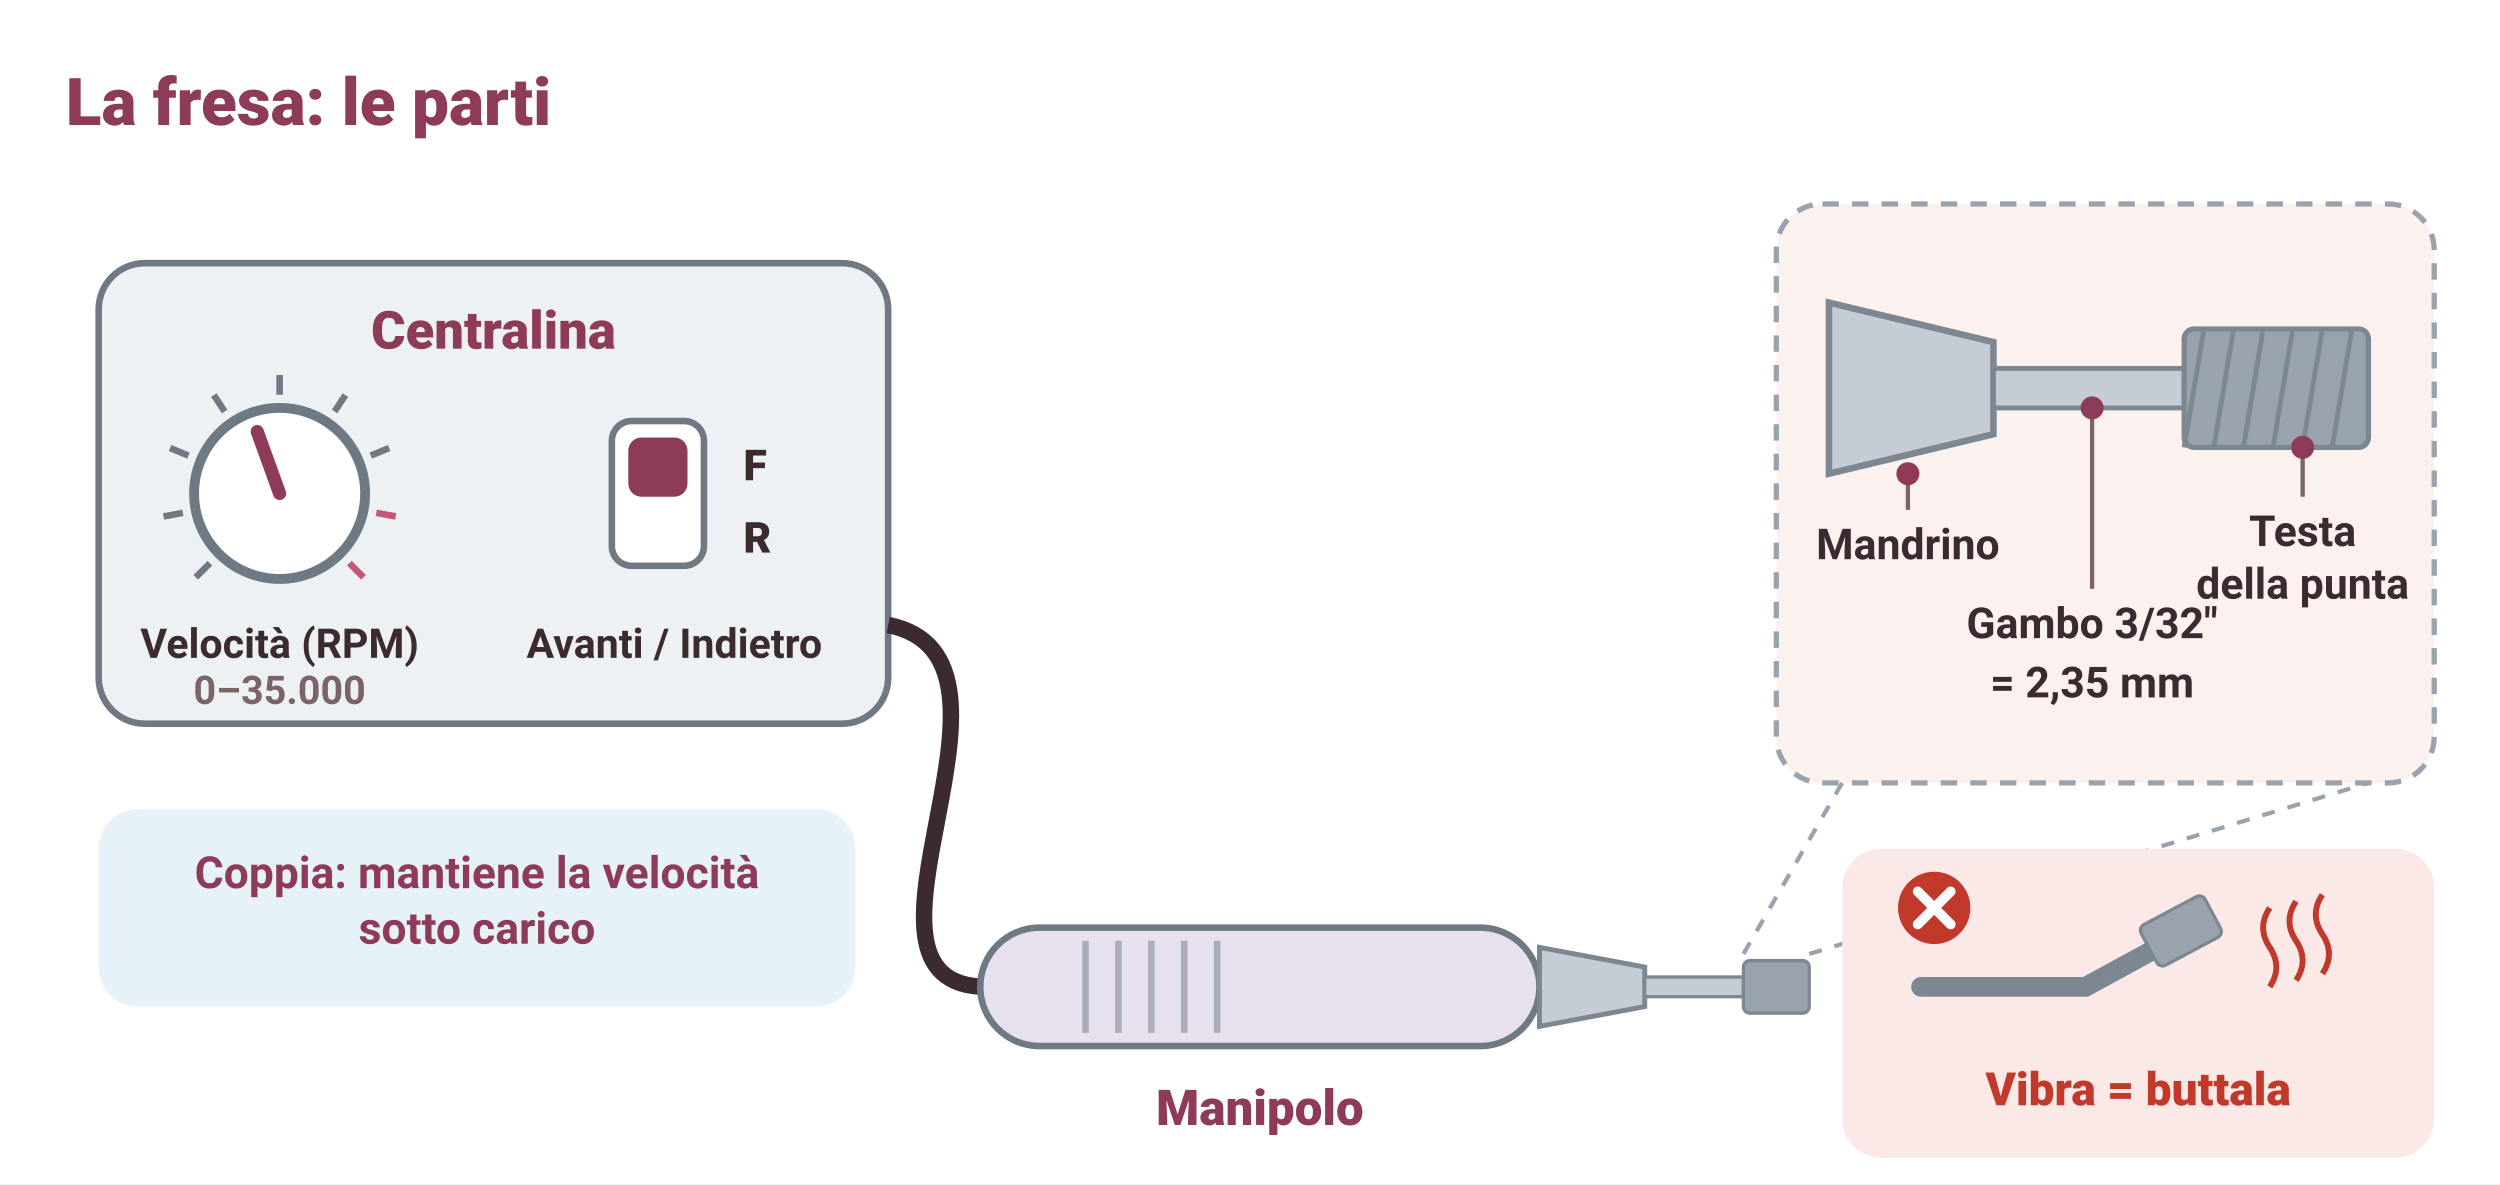
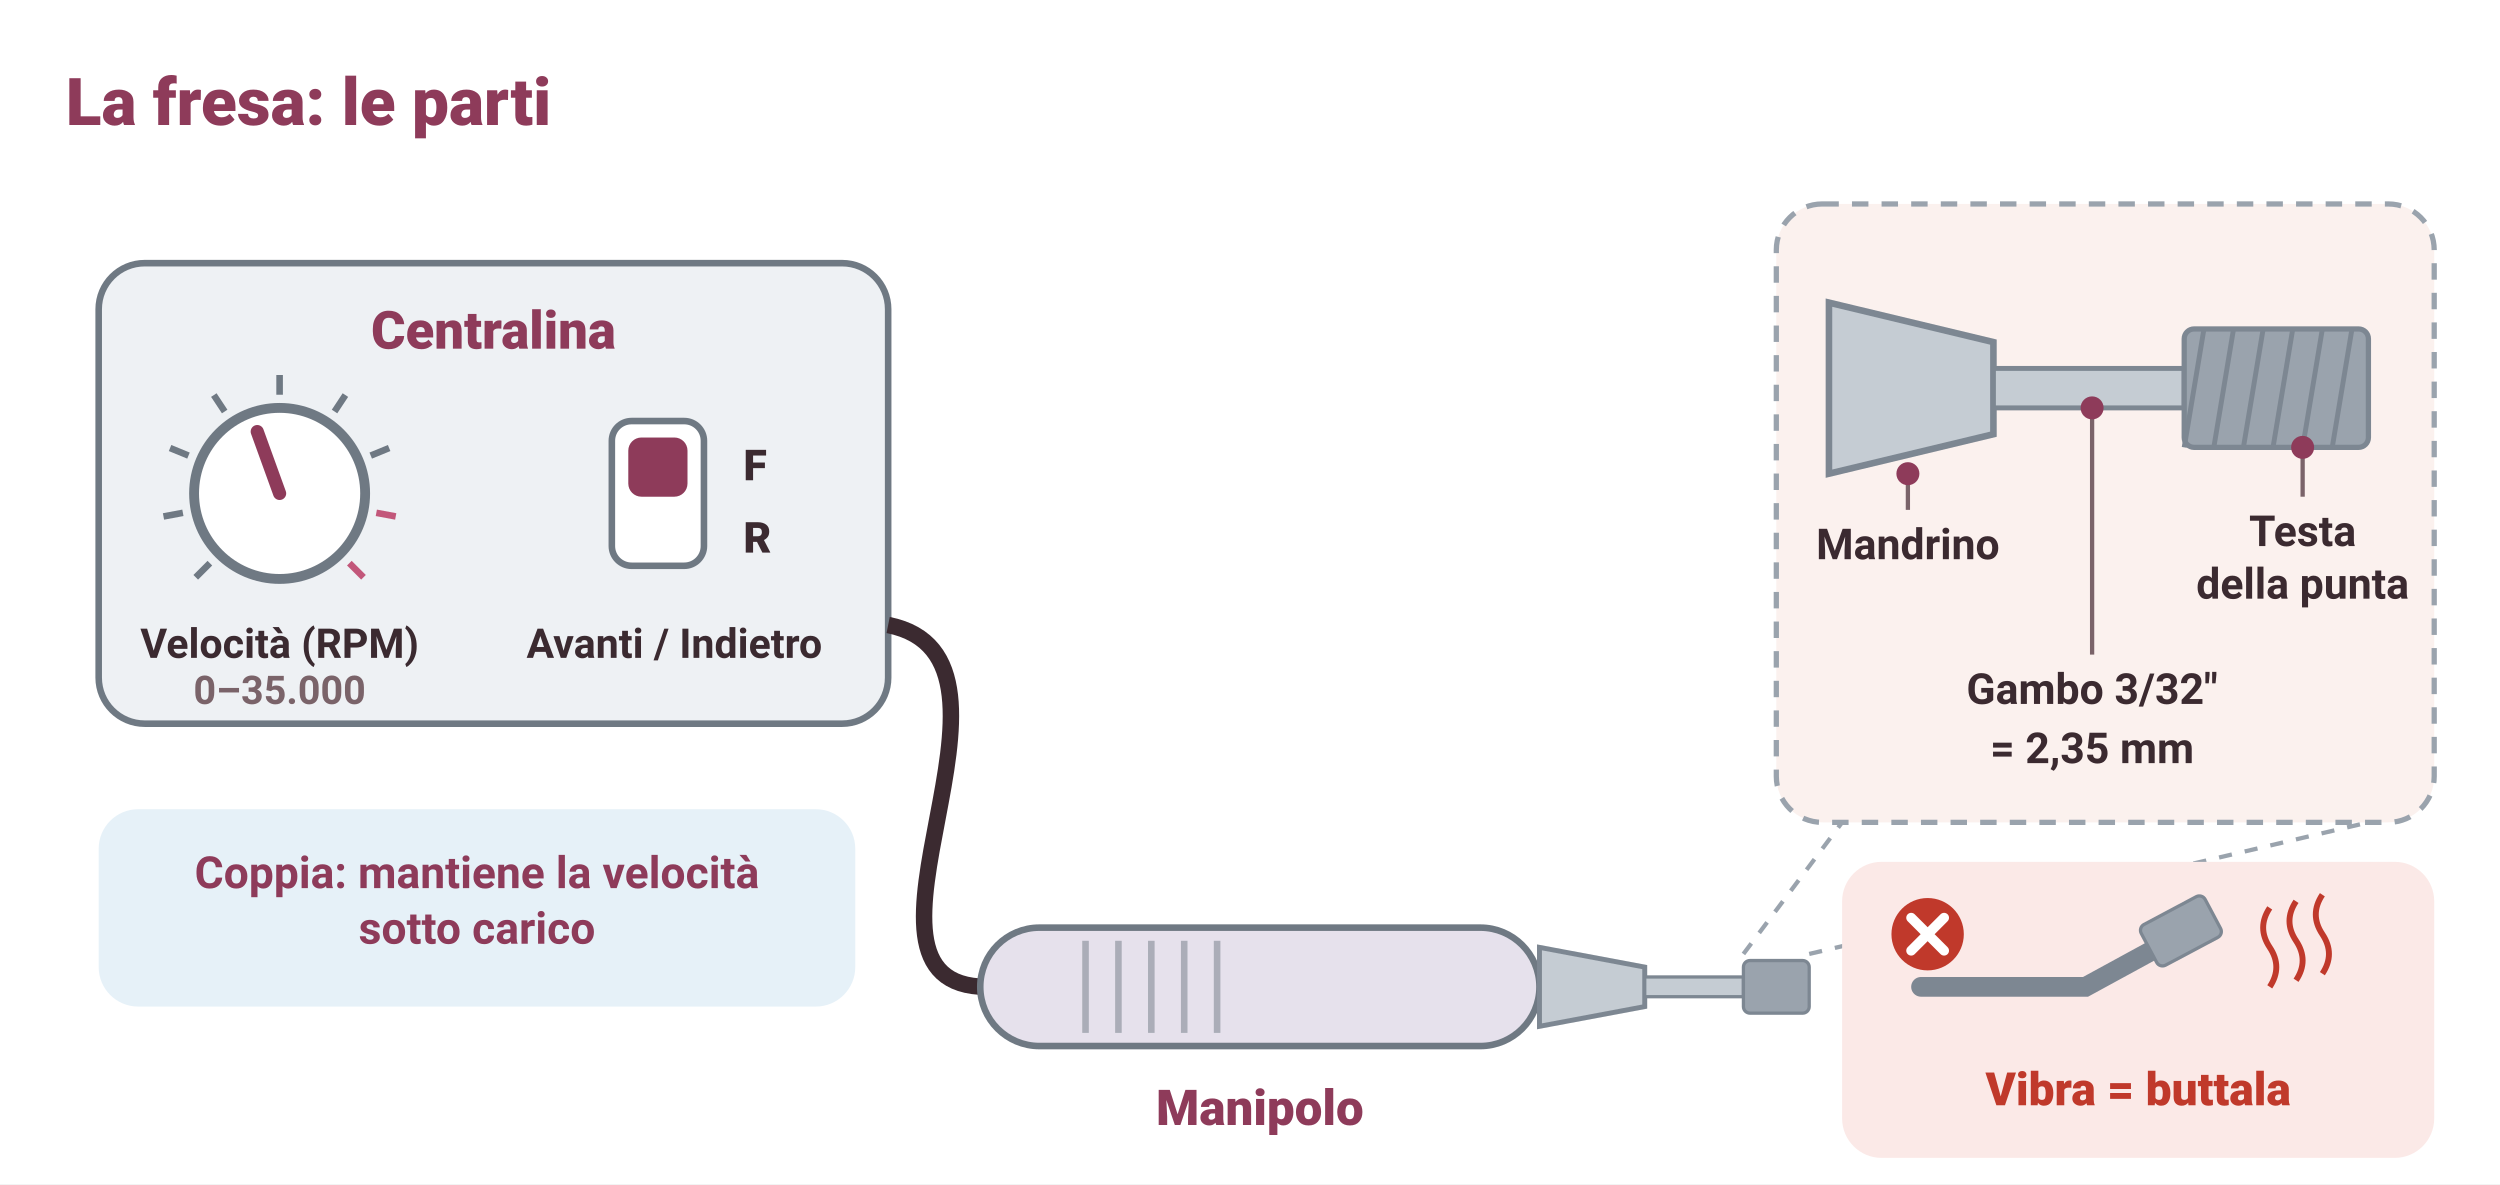
<svg xmlns="http://www.w3.org/2000/svg" viewBox="0 0 760 360" width="760" height="360" font-family="system-ui, -apple-system, 'Segoe UI', Roboto, Arial, sans-serif" role="img">
  <rect width="100%" height="100%" fill="#ffffff" />
  <text x="20.0" y="38.0" font-size="20" text-anchor="start" font-weight="800" fill="#8e3b5a">La fresa: le parti</text>
  <rect x="30" y="80" width="240" height="140" rx="14" fill="#eef1f4" stroke="#6f7983" stroke-width="2" />
  <text x="150.0" y="106.0" font-size="16" text-anchor="middle" font-weight="800" fill="#8e3b5a">Centralina</text>
  <circle cx="85" cy="150" r="26" fill="#fff" stroke="#6f7983" stroke-width="3" />
  <line x1="63.8" y1="171.2" x2="59.5" y2="175.5" stroke="#6f7983" stroke-width="2" />
  <line x1="55.6" y1="155.9" x2="49.7" y2="157.0" stroke="#6f7983" stroke-width="2" />
  <line x1="57.3" y1="138.5" x2="51.7" y2="136.2" stroke="#6f7983" stroke-width="2" />
  <line x1="68.3" y1="125.1" x2="65.0" y2="120.1" stroke="#6f7983" stroke-width="2" />
  <line x1="85.0" y1="120.0" x2="85.0" y2="114.0" stroke="#6f7983" stroke-width="2" />
  <line x1="101.7" y1="125.1" x2="105.0" y2="120.1" stroke="#6f7983" stroke-width="2" />
  <line x1="112.7" y1="138.5" x2="118.3" y2="136.2" stroke="#6f7983" stroke-width="2" />
  <line x1="114.4" y1="155.9" x2="120.3" y2="157.0" stroke="#c2577a" stroke-width="2" />
  <line x1="106.2" y1="171.2" x2="110.5" y2="175.5" stroke="#c2577a" stroke-width="2" />
  <line x1="85" y1="150" x2="78.2" y2="131.2" stroke="#8e3b5a" stroke-width="4" stroke-linecap="round" />
  <text x="85.0" y="200.0" font-size="12.5" text-anchor="middle" font-weight="700" fill="#3b2a30">Velocità (RPM)</text>
  <text x="85.0" y="214.0" font-size="12" text-anchor="middle" font-weight="600" fill="#7a6369">0–35.000</text>
  <rect x="186" y="128" width="28" height="44" rx="6" fill="#fff" stroke="#6f7983" stroke-width="2" />
  <rect x="191" y="133" width="18" height="18" rx="4" fill="#8e3b5a" />
  <text x="226.0" y="146.0" font-size="13" text-anchor="start" font-weight="800" fill="#3b2a30">F</text>
  <text x="226.0" y="168.0" font-size="13" text-anchor="start" font-weight="800" fill="#3b2a30">R</text>
  <text x="205.0" y="200.0" font-size="12.5" text-anchor="middle" font-weight="700" fill="#3b2a30">Avanti / Indietro</text>
  <path d="M270,190 C320,200 250,300 300,300" fill="none" stroke="#3b2a30" stroke-width="5" />
  <rect x="298" y="282" width="170" height="36" rx="18" fill="#e6e1ec" stroke="#6f7983" stroke-width="2" />
  <line x1="330" y1="286" x2="330" y2="314" stroke="#6f7983" stroke-width="2" opacity=".5" />
  <line x1="340" y1="286" x2="340" y2="314" stroke="#6f7983" stroke-width="2" opacity=".5" />
  <line x1="350" y1="286" x2="350" y2="314" stroke="#6f7983" stroke-width="2" opacity=".5" />
  <line x1="360" y1="286" x2="360" y2="314" stroke="#6f7983" stroke-width="2" opacity=".5" />
  <line x1="370" y1="286" x2="370" y2="314" stroke="#6f7983" stroke-width="2" opacity=".5" />
  <path d="M468,288 L500,294 L500,306 L468,312 Z" fill="#c5ccd3" stroke="#7d8792" stroke-width="1.5" />
  <rect x="500" y="297" width="30" height="6" fill="#c5ccd3" stroke="#7d8792" />
  <rect x="530" y="292" width="20" height="16" rx="2" fill="#9aa3ad" stroke="#7d8792" />
  <text x="383.0" y="342.0" font-size="15" text-anchor="middle" font-weight="800" fill="#8e3b5a">Manipolo</text>
  <rect x="30" y="246" width="230" height="60" rx="12" fill="#e6f1f8" />
  <text x="145.0" y="270.0" font-size="13.5" text-anchor="middle" font-weight="700" fill="#8e3b5a">Coppia: mantiene la velocità</text>
  <text x="145.0" y="286.9" font-size="13.5" text-anchor="middle" font-weight="700" fill="#8e3b5a">sotto carico</text>
-   <rect x="540" y="62" width="200" height="176" rx="14" fill="#fbf1ee" stroke="#9aa3ad" stroke-width="1.6" stroke-dasharray="5 4" />
-   <path d="M530,290 L560,238 M550,290 L720,238" stroke="#9aa3ad" stroke-width="1.3" stroke-dasharray="4 4" />
+   <rect x="540" y="62" width="200" height="188" rx="14" fill="#fbf1ee" stroke="#9aa3ad" stroke-width="1.6" stroke-dasharray="5 4" />
+   <path d="M530,290 L560,250 M550,290 L720,250" stroke="#9aa3ad" stroke-width="1.3" stroke-dasharray="4 4" />
  <path d="M556,92 L606,104 L606,132 L556,144 Z" fill="#c5ccd3" stroke="#7d8792" stroke-width="2" />
  <rect x="606" y="112" width="58" height="12" fill="#c5ccd3" stroke="#7d8792" stroke-width="1.5" />
  <rect x="664" y="100" width="56" height="36" rx="3" fill="#9aa3ad" stroke="#7d8792" stroke-width="1.6" />
  <line x1="670" y1="100" x2="664" y2="136" stroke="#7d8792" stroke-width="1.5" />
  <line x1="679" y1="100" x2="673" y2="136" stroke="#7d8792" stroke-width="1.5" />
  <line x1="688" y1="100" x2="682" y2="136" stroke="#7d8792" stroke-width="1.5" />
  <line x1="697" y1="100" x2="691" y2="136" stroke="#7d8792" stroke-width="1.5" />
  <line x1="706" y1="100" x2="700" y2="136" stroke="#7d8792" stroke-width="1.5" />
  <line x1="715" y1="100" x2="709" y2="136" stroke="#7d8792" stroke-width="1.5" />
  <line x1="580.0" y1="144.0" x2="580.0" y2="155.0" stroke="#7a6369" stroke-width="1.3" />
  <circle cx="580.0" cy="144.0" r="3.5" fill="#8e3b5a" />
  <text x="580.0" y="170.0" font-size="13" text-anchor="middle" font-weight="700" fill="#3b2a30">Mandrino</text>
-   <line x1="636.0" y1="124.0" x2="636.0" y2="179.0" stroke="#7a6369" stroke-width="1.3" />
+   <line x1="636.0" y1="124.0" x2="636.0" y2="199.0" stroke="#7a6369" stroke-width="1.3" />
  <circle cx="636.0" cy="124.0" r="3.5" fill="#8e3b5a" />
-   <text x="636.0" y="194.0" font-size="13" text-anchor="middle" font-weight="700" fill="#3b2a30">Gambo 3/32"</text>
-   <text x="636.0" y="212.0" font-size="13" text-anchor="middle" font-weight="700" fill="#3b2a30">= 2,35 mm</text>
+   <text x="636.0" y="214.0" font-size="13" text-anchor="middle" font-weight="700" fill="#3b2a30">Gambo 3/32"</text>
+   <text x="636.0" y="232.0" font-size="13" text-anchor="middle" font-weight="700" fill="#3b2a30">= 2,35 mm</text>
  <line x1="700.0" y1="136.0" x2="700.0" y2="151.0" stroke="#7a6369" stroke-width="1.3" />
  <circle cx="700.0" cy="136.0" r="3.5" fill="#8e3b5a" />
  <text x="700.0" y="166.0" font-size="13" text-anchor="middle" font-weight="700" fill="#3b2a30">Testa</text>
  <text x="700.0" y="182.0" font-size="13" text-anchor="middle" font-weight="700" fill="#3b2a30">della punta</text>
-   <rect x="560" y="258" width="180" height="94" rx="12" fill="#fbe9e7" />
+   <rect x="560" y="262" width="180" height="90" rx="12" fill="#fbe9e7" />
  <path d="M584,300 L634,300 L656,288" fill="none" stroke="#7d8792" stroke-width="6" stroke-linecap="round" />
  <rect x="652" y="276" width="22" height="14" rx="2" fill="#9aa3ad" stroke="#7d8792" transform="rotate(-28 663 283)" />
  <path d="M690,300 q4,-6 0,-12 q-4,-6 0,-12" fill="none" stroke="#c0392b" stroke-width="1.8" />
  <path d="M698,298 q4,-6 0,-12 q-4,-6 0,-12" fill="none" stroke="#c0392b" stroke-width="1.8" />
  <path d="M706,296 q4,-6 0,-12 q-4,-6 0,-12" fill="none" stroke="#c0392b" stroke-width="1.8" />
-   <circle cx="588.0" cy="276.0" r="11" fill="#c0392b" />
-   <path d="M583.0,271.0 l10,10 M593.0,271.0 l-10,10" stroke="#fff" stroke-width="3" stroke-linecap="round" />
+   <circle cx="586.0" cy="284.0" r="11" fill="#c0392b" />
+   <path d="M581.0,279.0 l10,10 M591.0,279.0 l-10,10" stroke="#fff" stroke-width="3" stroke-linecap="round" />
  <text x="650.0" y="336.0" font-size="14" text-anchor="middle" font-weight="800" fill="#c0392b">Vibra = buttala</text>
</svg>
